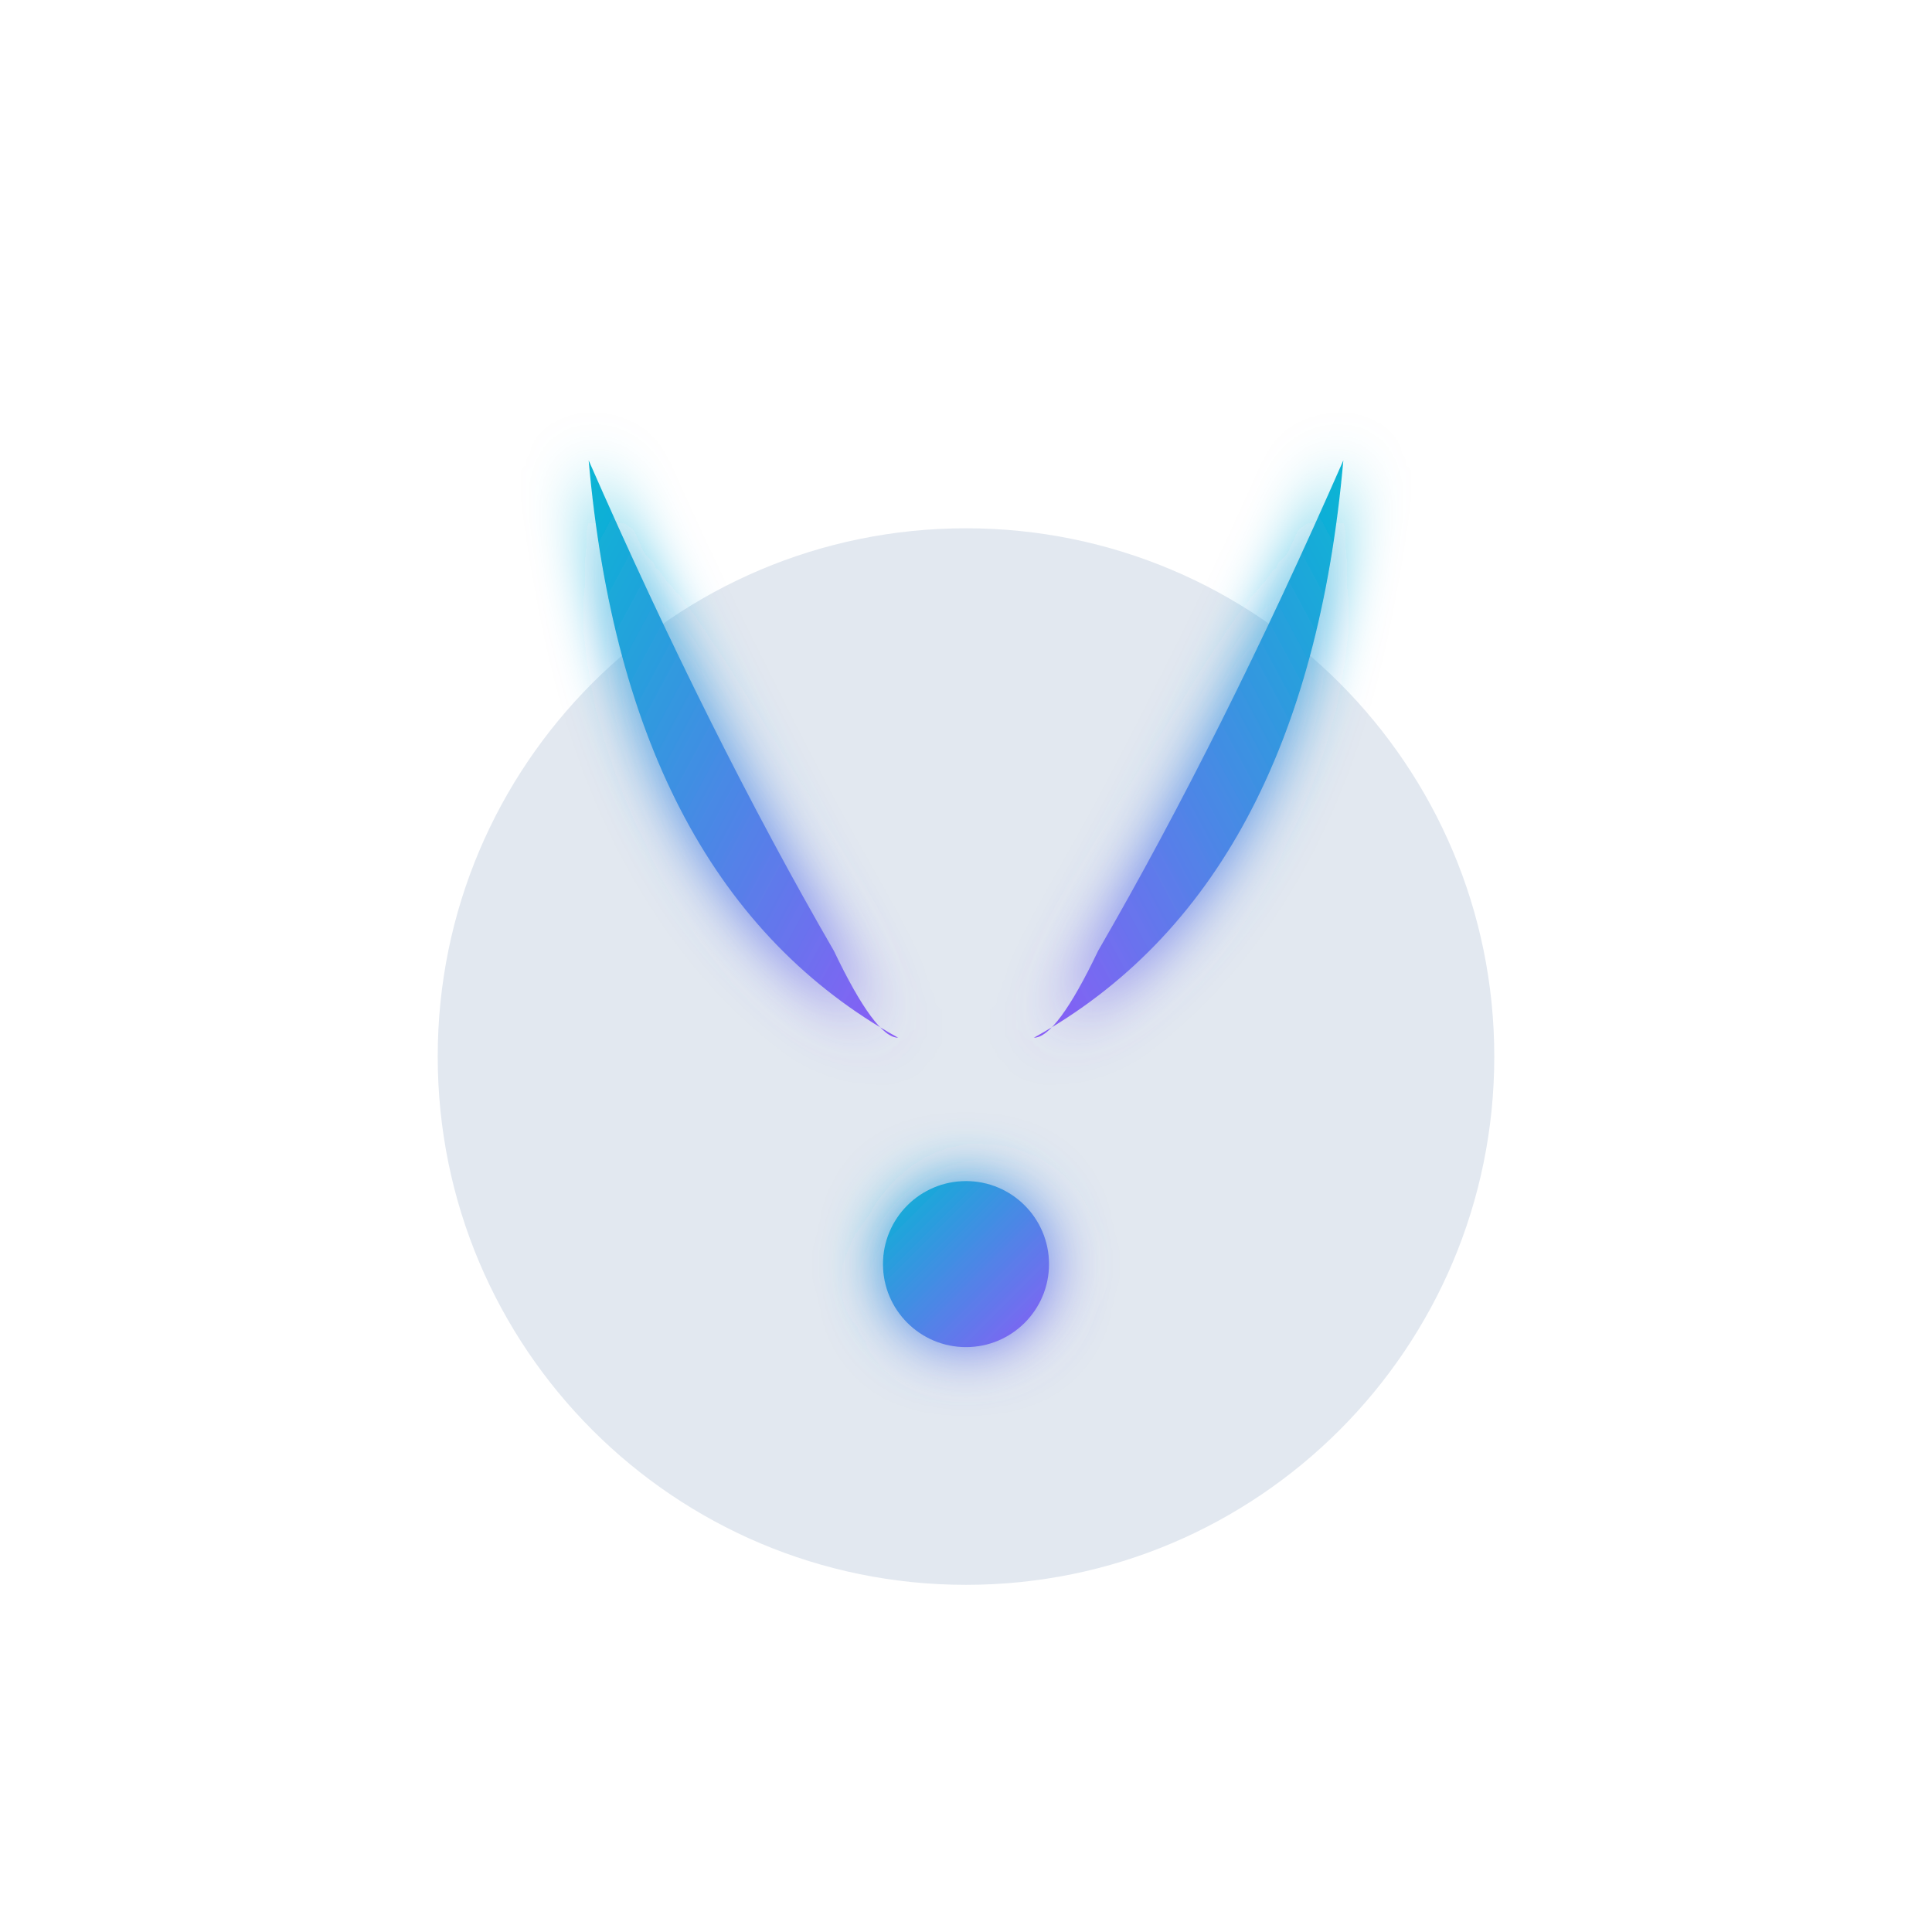
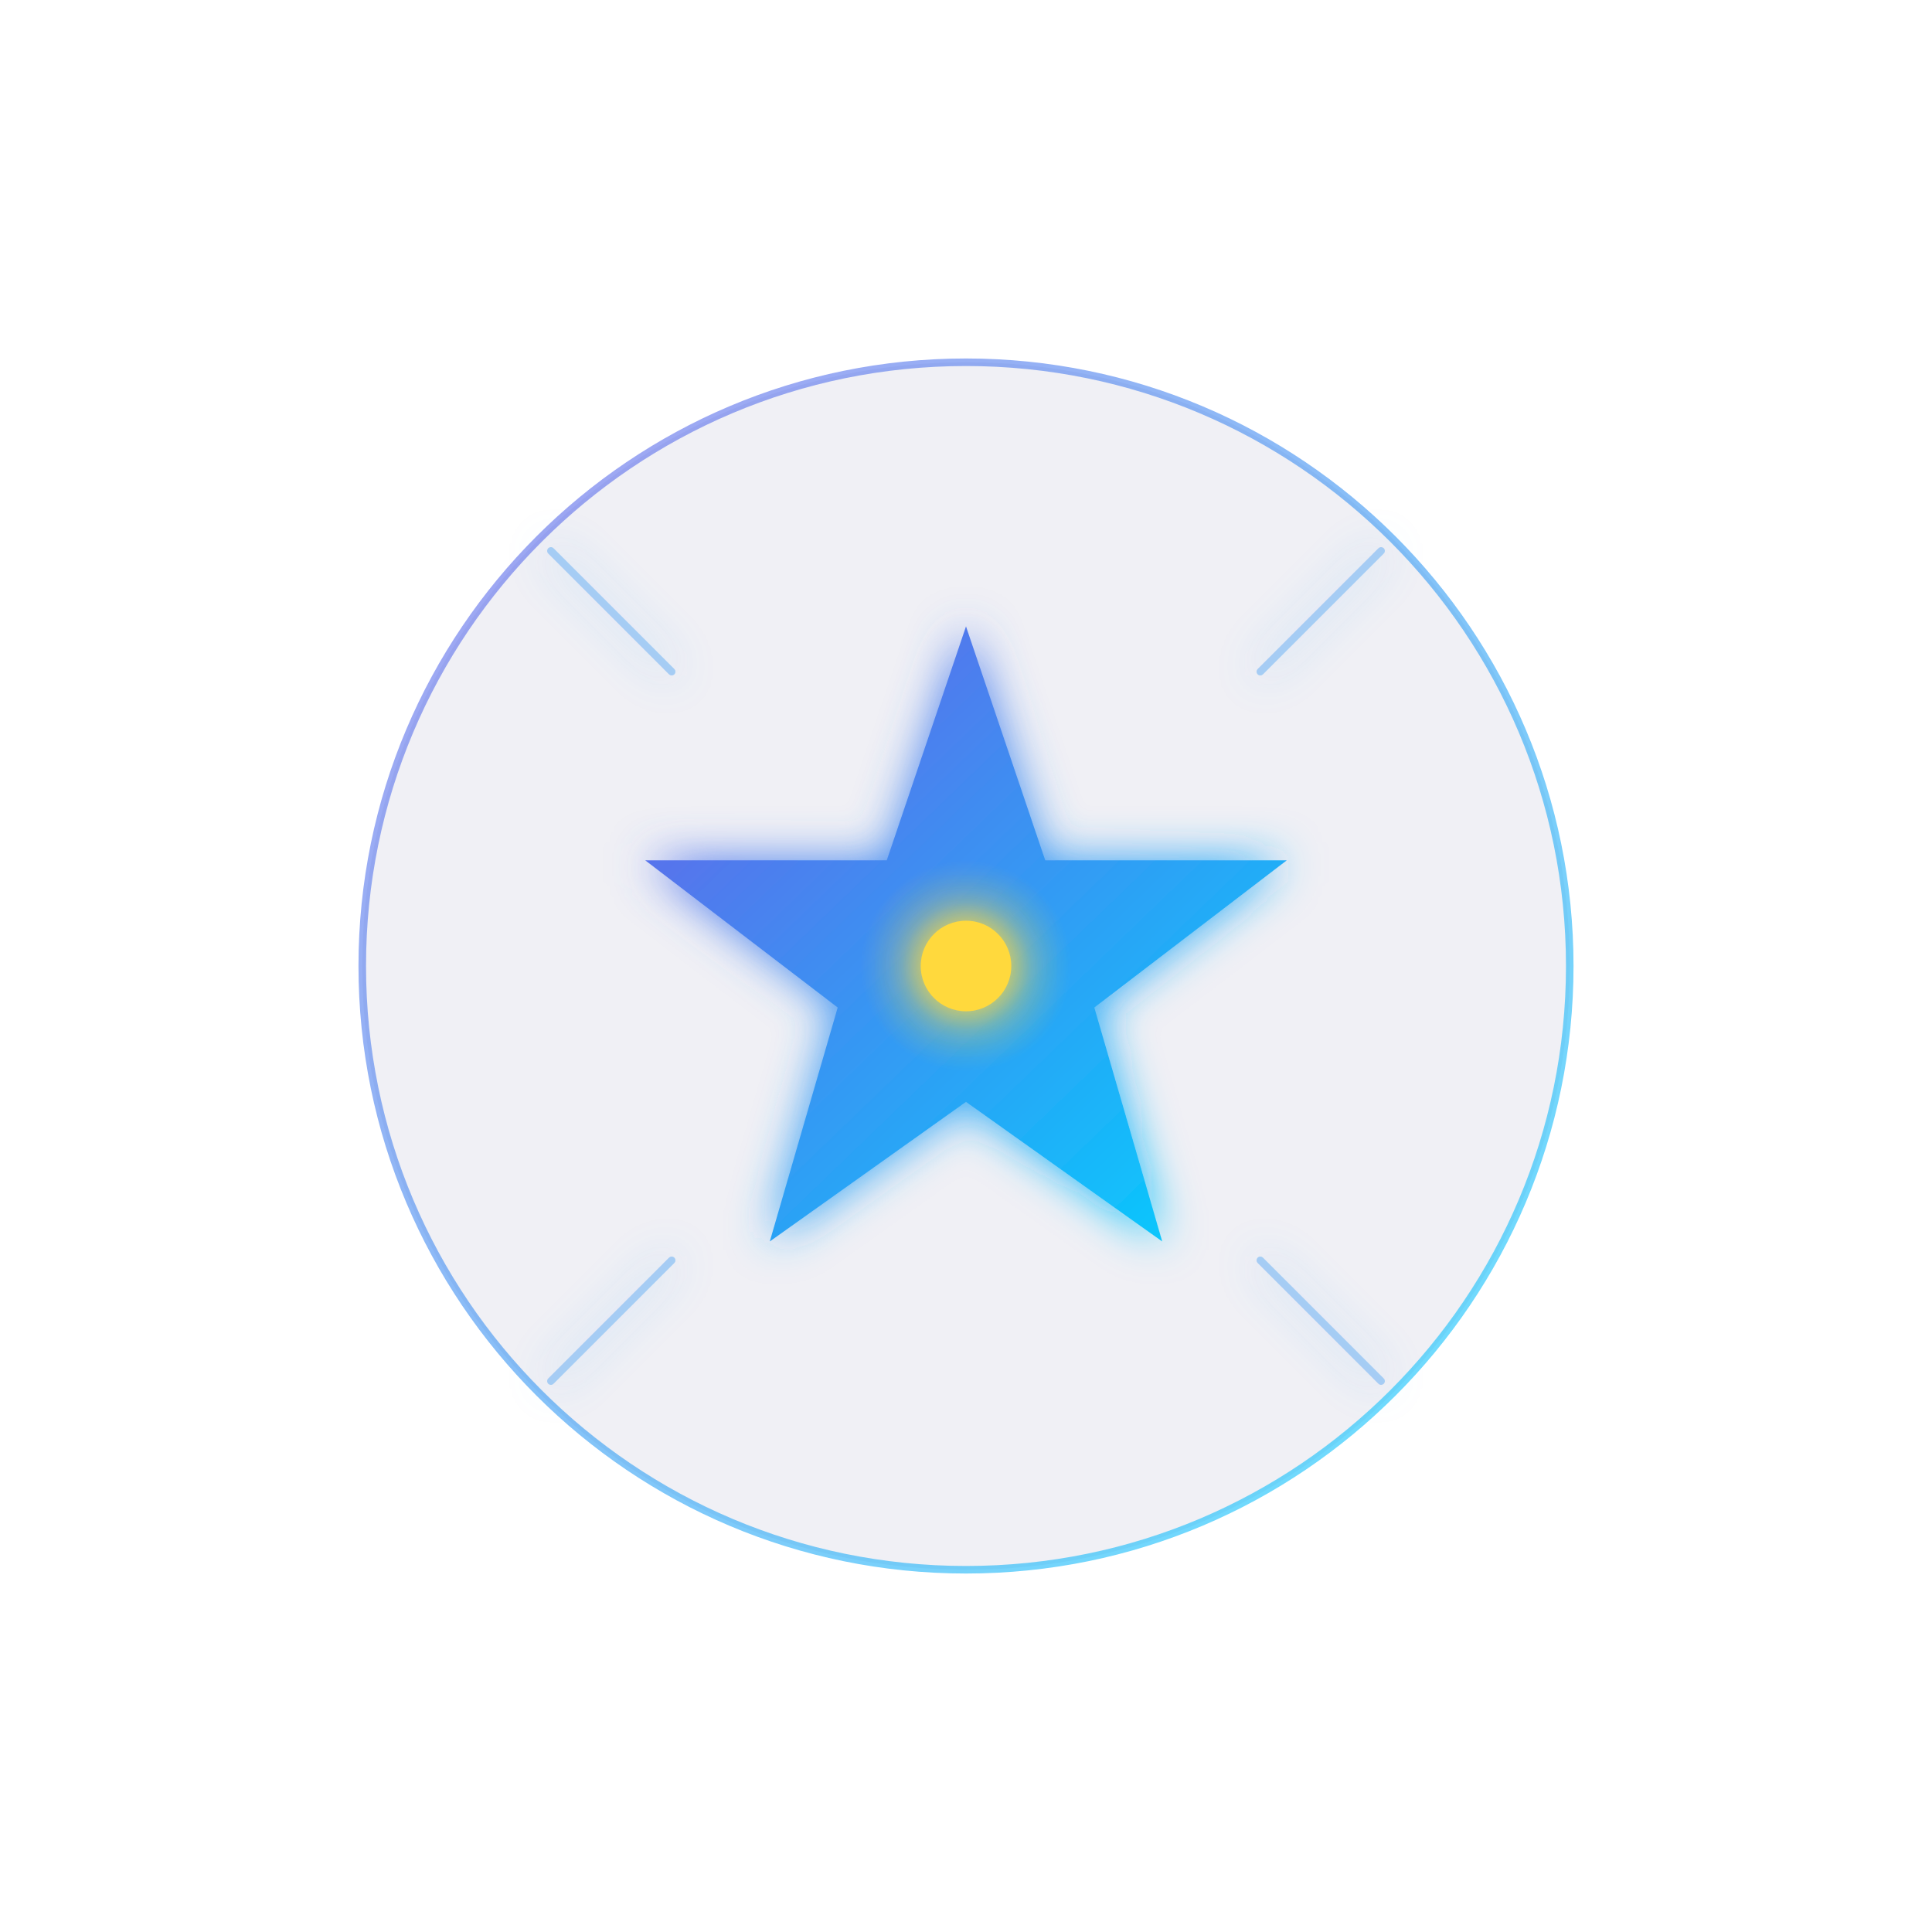
<svg xmlns="http://www.w3.org/2000/svg" viewBox="0 0 512 512" width="512" height="512">
  <defs>
-     <linearGradient id="gradEL" x1="0%" y1="0%" x2="100%" y2="100%">
-       <stop offset="0%" stop-color="#06B6D4" />
-       <stop offset="100%" stop-color="#8B5CF6" />
+     <linearGradient id="grad1L" x1="0%" y1="0%" x2="100%" y2="100%">
+       <stop offset="0%" stop-color="#6C5CE7" />
+       <stop offset="100%" stop-color="#00D2FF" />
    </linearGradient>
-     <linearGradient id="gradEL2" x1="100%" y1="0%" x2="0%" y2="100%">
-       <stop offset="0%" stop-color="#06B6D4" />
-       <stop offset="100%" stop-color="#8B5CF6" />
+     <linearGradient id="grad2L" x1="100%" y1="0%" x2="0%" y2="100%">
+       <stop offset="0%" stop-color="#00D2FF" />
+       <stop offset="100%" stop-color="#6C5CE7" />
    </linearGradient>
-     <filter id="glowEL" x="-50%" y="-50%" width="200%" height="200%">
-       <feGaussianBlur stdDeviation="8" result="blur" />
+     <radialGradient id="glowL" cx="50%" cy="50%" r="50%">
+       <stop offset="0%" stop-color="#FFD93D" stop-opacity="0.8" />
+       <stop offset="60%" stop-color="#FFD93D" stop-opacity="0.2" />
+       <stop offset="100%" stop-color="#FFD93D" stop-opacity="0" />
+     </radialGradient>
+     <filter id="starGlowL" x="-50%" y="-50%" width="200%" height="200%">
+       <feGaussianBlur stdDeviation="6" result="blur" />
      <feMerge>
        <feMergeNode in="blur" />
        <feMergeNode in="SourceGraphic" />
      </feMerge>
    </filter>
  </defs>
-   <g transform="translate(256, 280)">
-     <circle cx="0" cy="0" r="140" fill="#E2E8F0" />
-     <path d="M-18 -5 Q-90 -45 -100 -158 Q-68 -85 -35 -28 Q-24 -5 -18 -5" fill="url(#gradEL)" filter="url(#glowEL)" />
-     <path d="M18 -5 Q90 -45 100 -158 Q68 -85 35 -28 Q24 -5 18 -5" fill="url(#gradEL2)" filter="url(#glowEL)" />
-     <circle cx="0" cy="55" r="22" fill="url(#gradEL)" filter="url(#glowEL)" />
+   <g transform="translate(256, 256)">
+     <circle cx="0" cy="0" r="160" fill="#F0F0F5" />
+     <circle cx="0" cy="0" r="160" fill="none" stroke="url(#grad1L)" stroke-width="2" opacity="0.6" />
+     <g opacity="0.4" filter="url(#starGlowL)">
+       <line x1="0" y1="-110" x2="0" y2="-155" stroke="url(#grad1L)" stroke-width="2.5" stroke-linecap="round" />
+       <line x1="78" y1="-78" x2="110" y2="-110" stroke="url(#grad1L)" stroke-width="2" stroke-linecap="round" />
+       <line x1="110" y1="0" x2="155" y2="0" stroke="url(#grad2L)" stroke-width="2.5" stroke-linecap="round" />
+       <line x1="78" y1="78" x2="110" y2="110" stroke="url(#grad2L)" stroke-width="2" stroke-linecap="round" />
+       <line x1="0" y1="110" x2="0" y2="155" stroke="url(#grad2L)" stroke-width="2.5" stroke-linecap="round" />
+       <line x1="-78" y1="78" x2="-110" y2="110" stroke="url(#grad1L)" stroke-width="2" stroke-linecap="round" />
+       <line x1="-110" y1="0" x2="-155" y2="0" stroke="url(#grad1L)" stroke-width="2.5" stroke-linecap="round" />
+       <line x1="-78" y1="-78" x2="-110" y2="-110" stroke="url(#grad2L)" stroke-width="2" stroke-linecap="round" />
+     </g>
+     <polygon points="0,-90 21,-28 85,-28 34,11 52,73 0,36 -52,73 -34,11 -85,-28 -21,-28" fill="url(#grad1L)" filter="url(#starGlowL)" />
+     <circle cx="0" cy="0" r="28" fill="url(#glowL)" />
+     <circle cx="0" cy="0" r="12" fill="#FFD93D" filter="url(#starGlowL)" />
  </g>
</svg>
